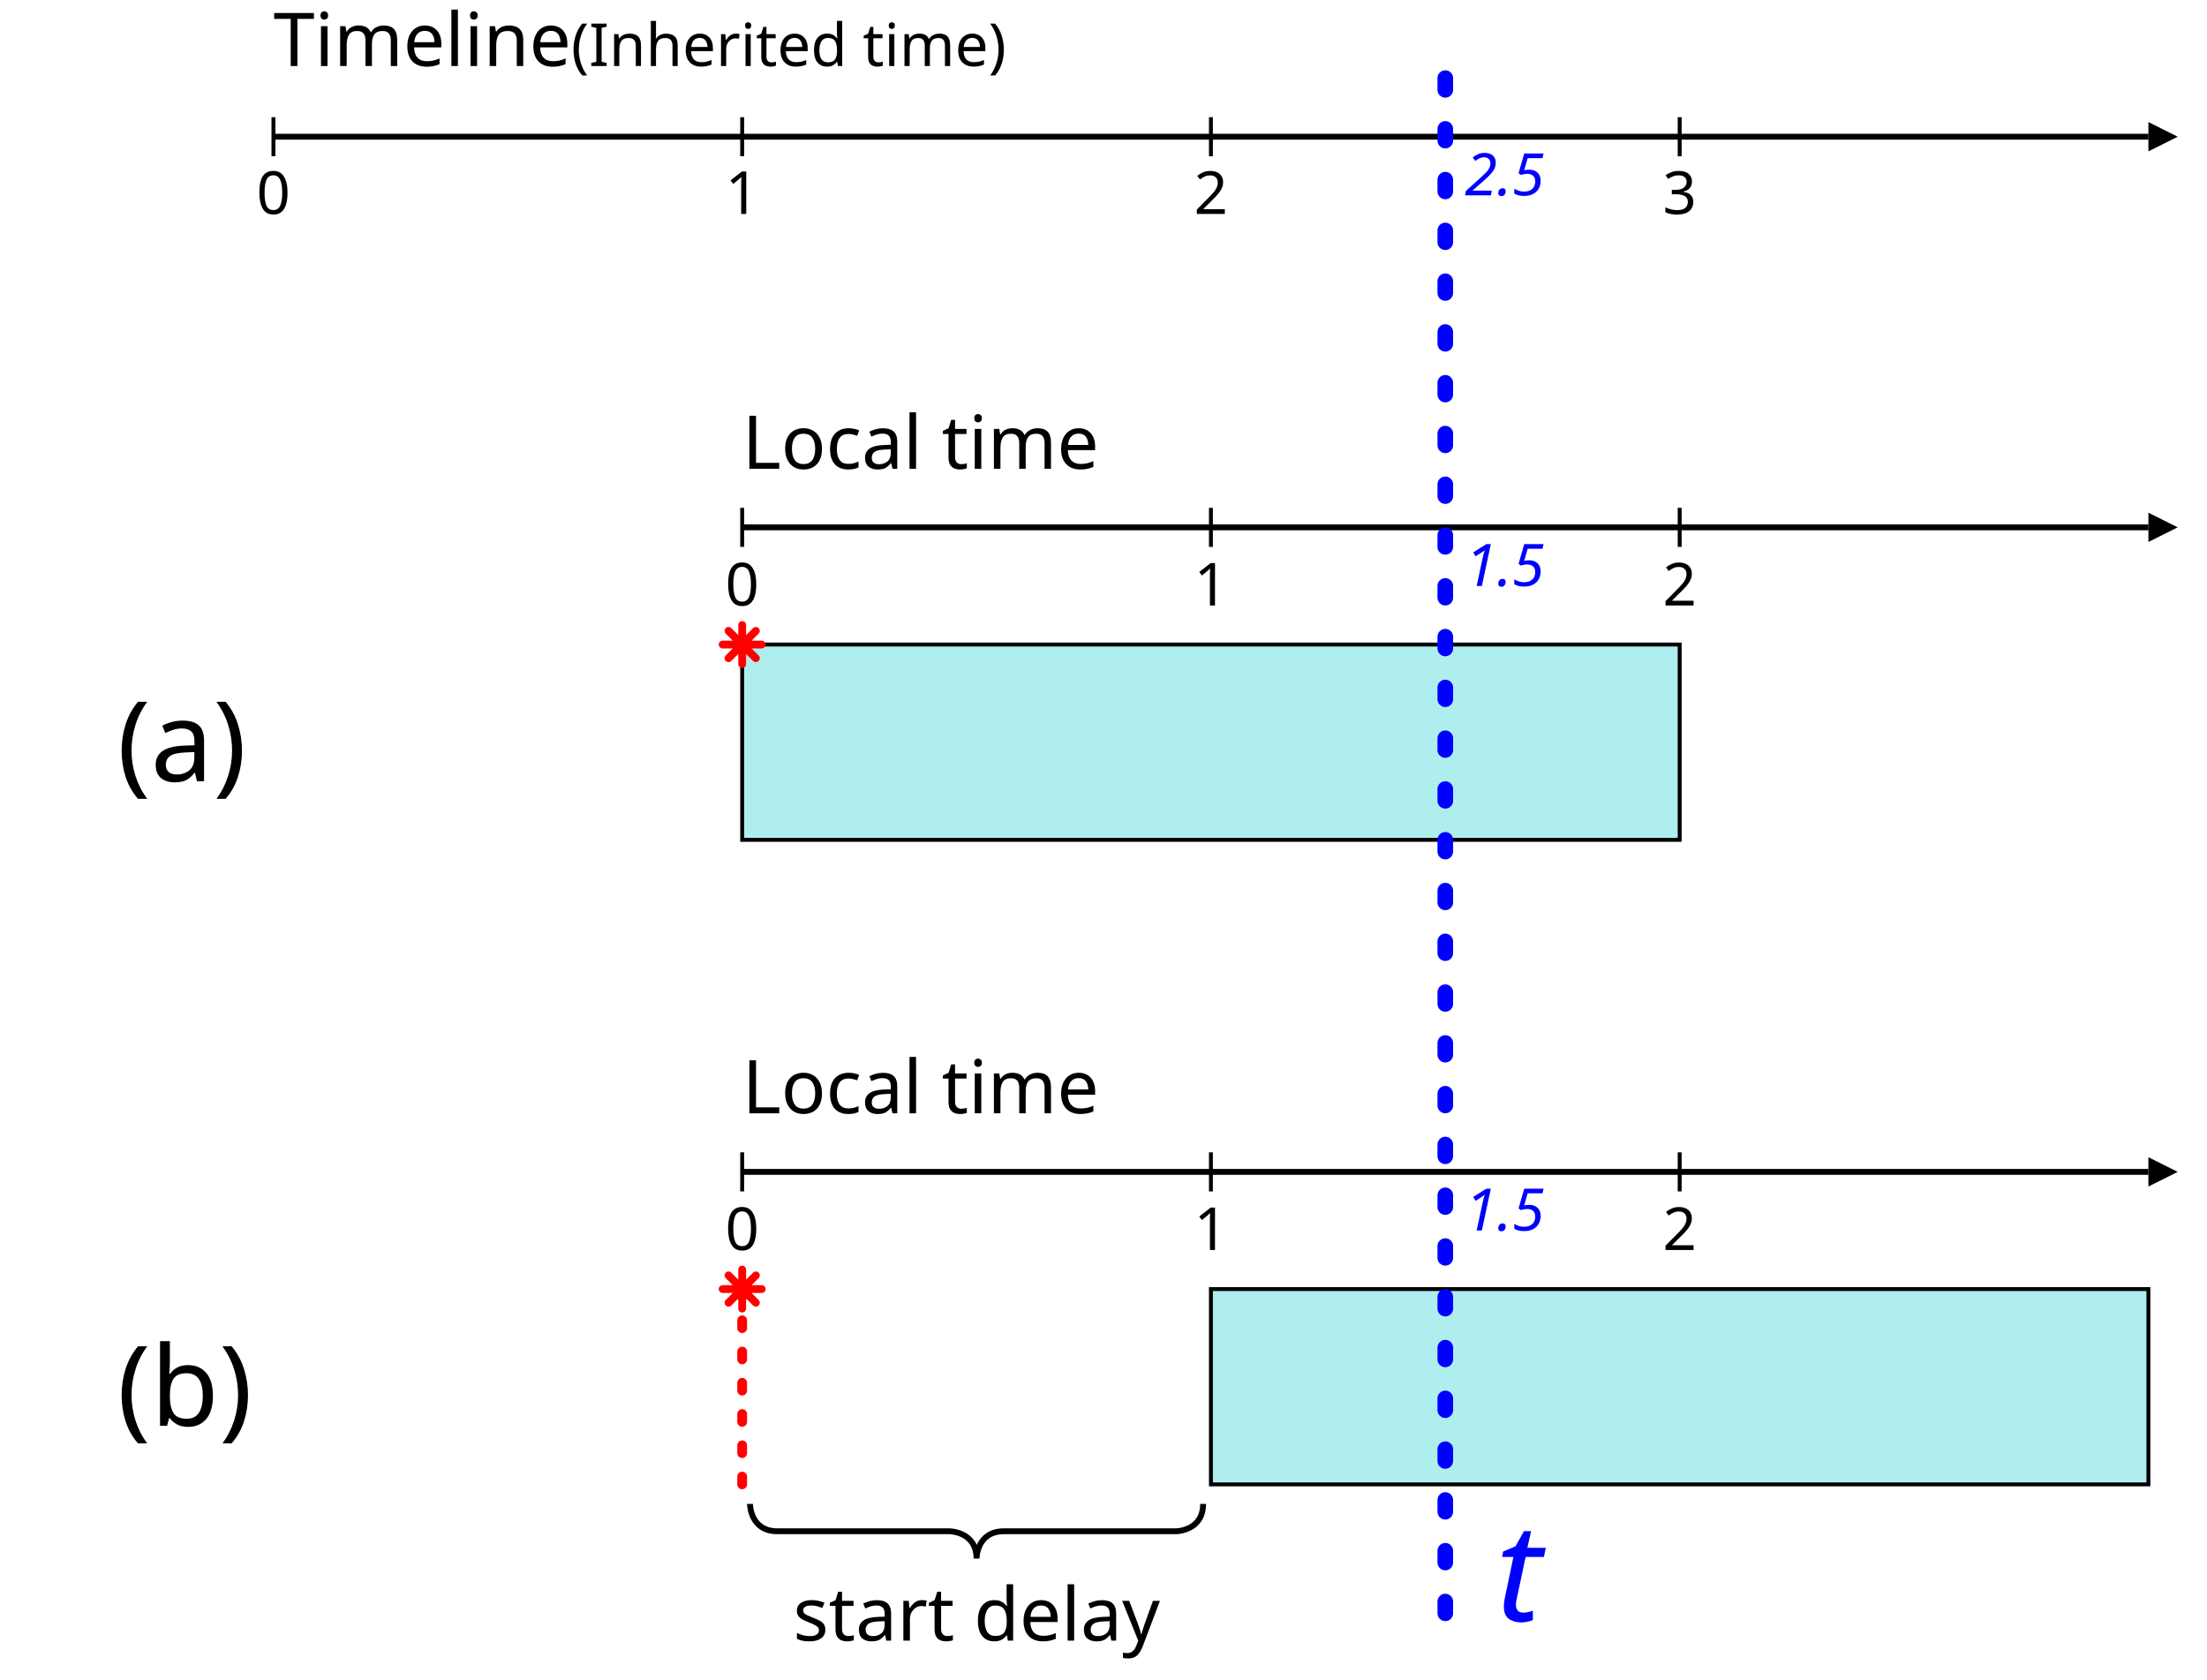
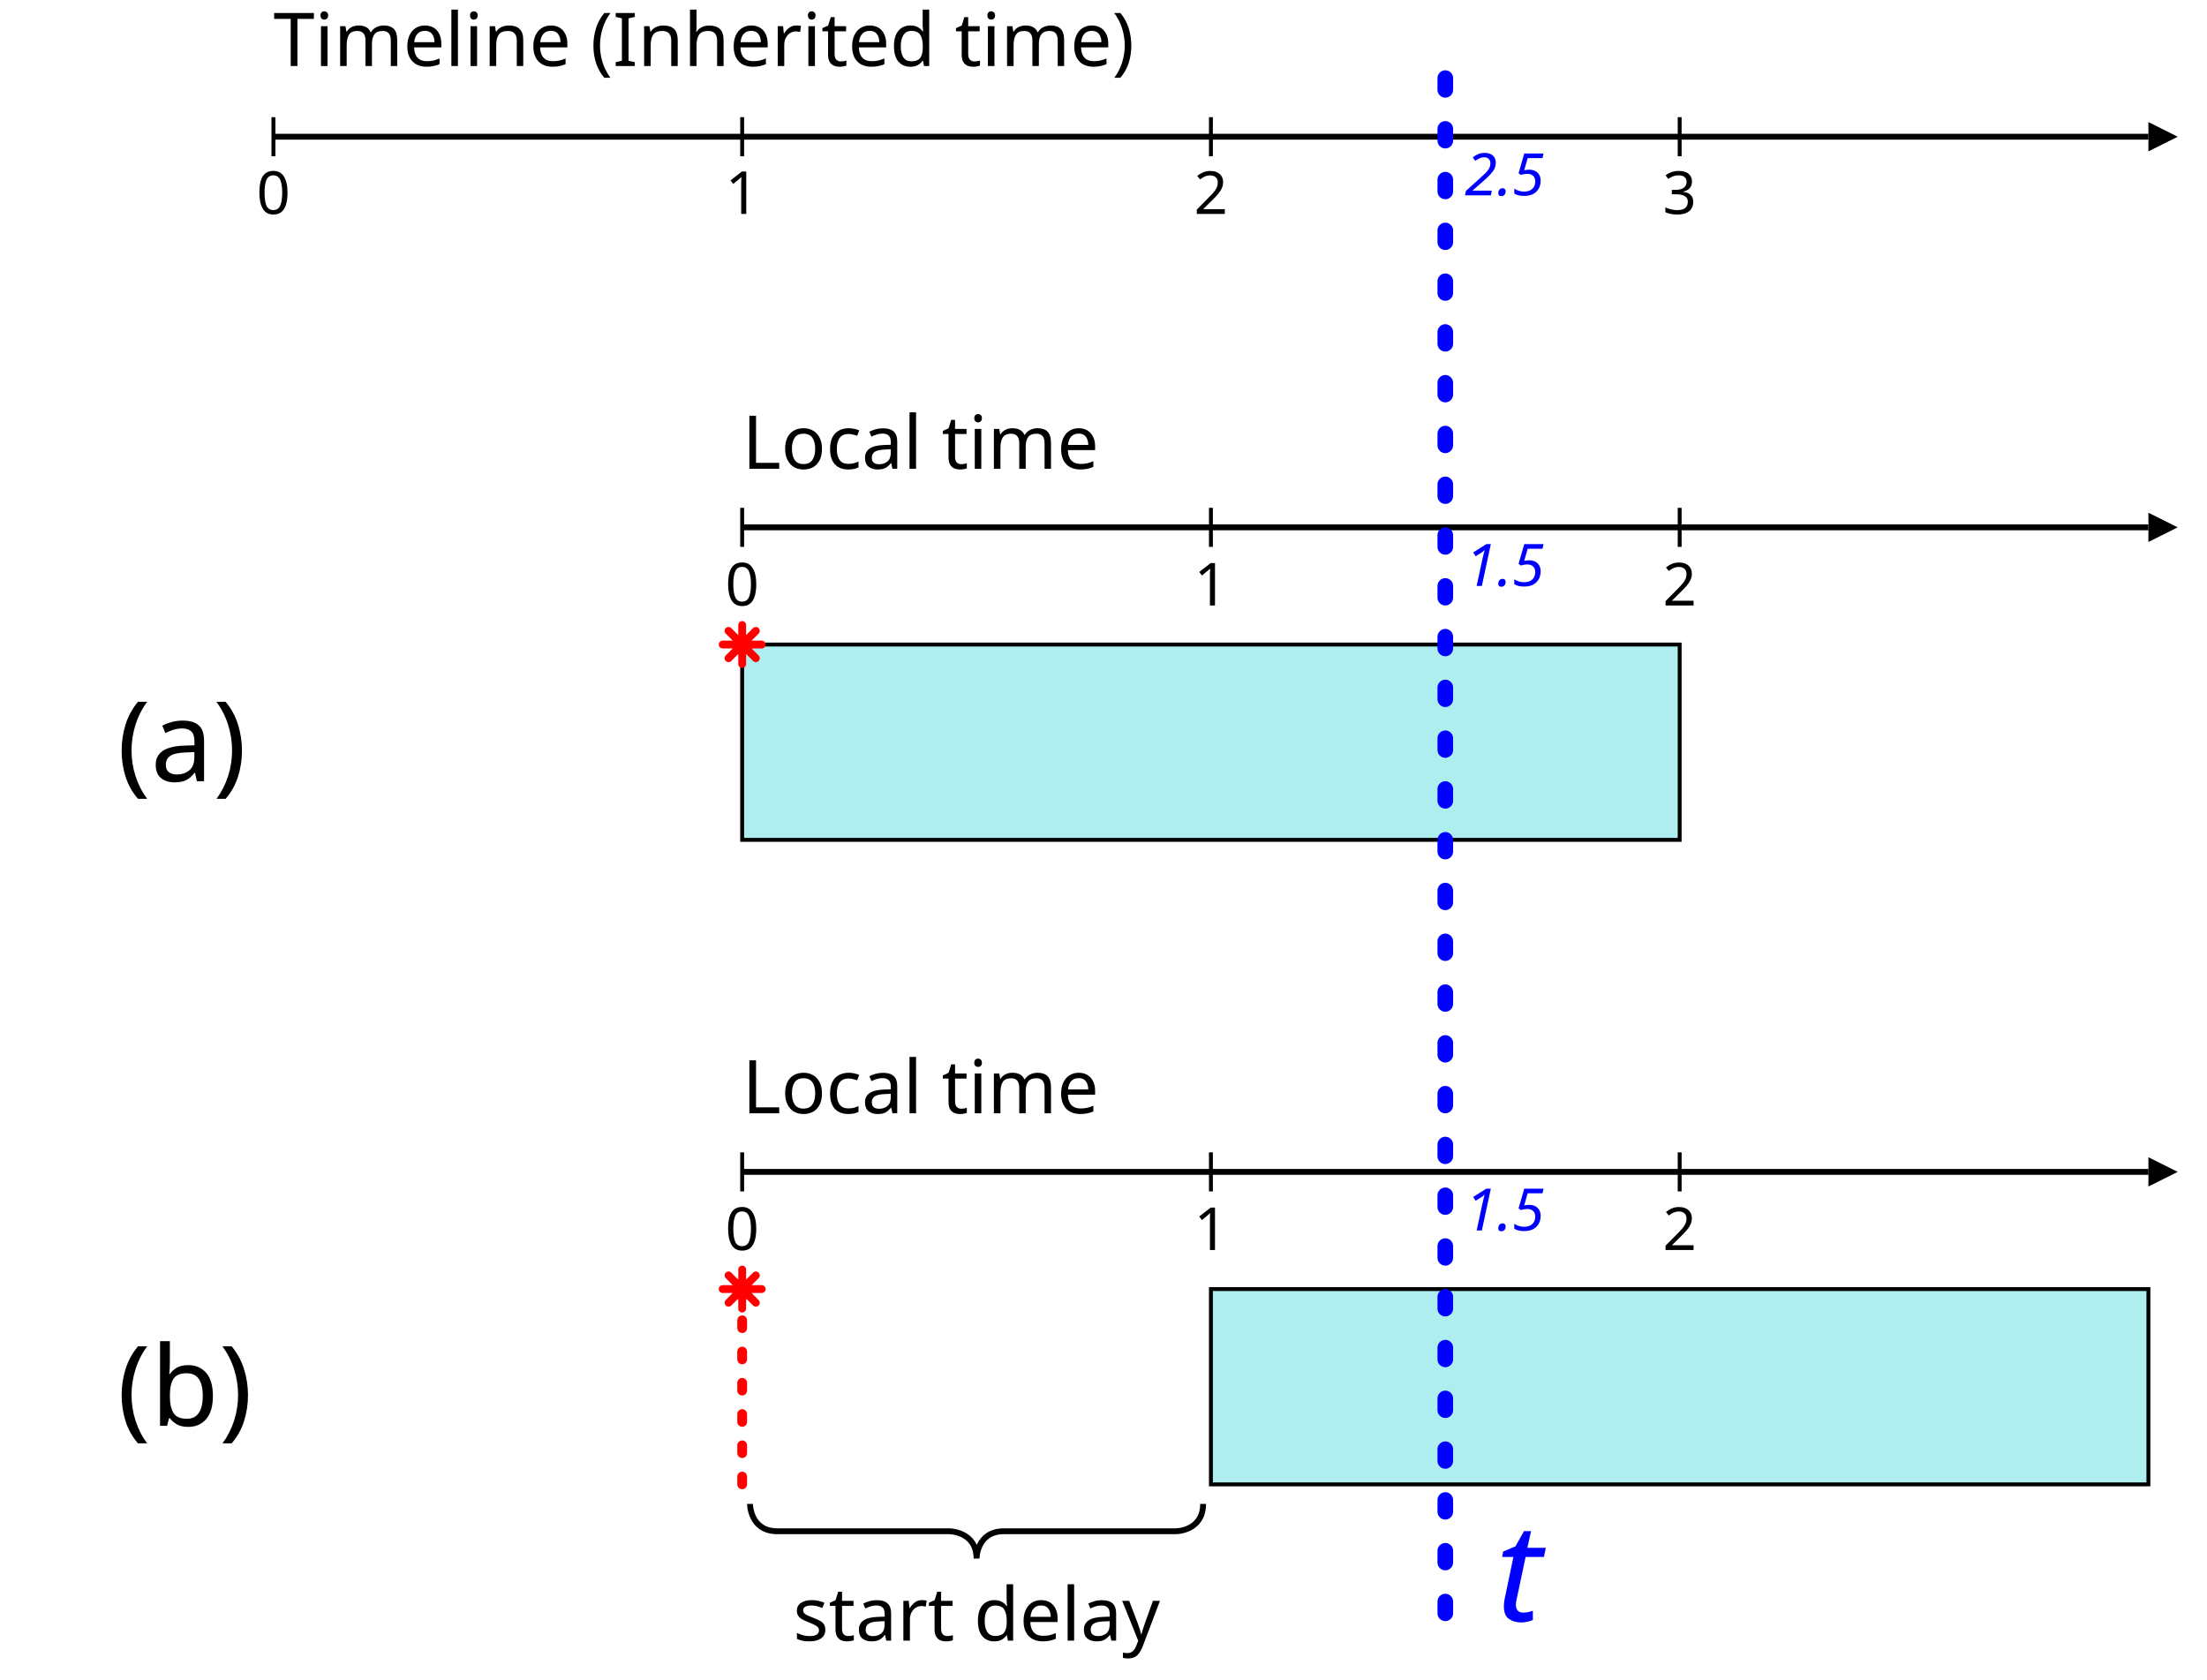
<svg xmlns="http://www.w3.org/2000/svg" xmlns:xlink="http://www.w3.org/1999/xlink" width="100%" height="100%" viewBox="0 0 565 430">
  <defs>
    <style type="text/css">
    svg {
      font-size: 19px;
      font-family: sans-serif;
    }

    /*
     * Line work
     */
    .tick {
      stroke: black;
      stroke-width: 1;
      fill: none;
    }
    .arrowLine {
      stroke: black;
      stroke-width: 1.5;
      marker-end: url(#arrow);
      fill: none;
    }
		.dashLine {
		  stroke: red;
      fill: none;
      stroke-dasharray: 2 6;
      stroke-width: 2.5;
      stroke-linecap: round;
		}
    .bracket {
      stroke: black;
      stroke-width: 1.5;
      fill: none;
    }
    .activeSpan  {
      fill: paleturquoise;
      stroke: black;
    }
    .tLine {
      stroke: blue;
      stroke-width: 4;
      stroke-dasharray: 3 10;
      stroke-linecap: round;
    }
    .tLineLabel {
      fill: blue;
      font-size: 35px;
      font-style: italic;
    }
    .tLineNum {
      fill: blue;
      font-size: 15px;
      font-style: italic;
    }

    /* Text labels */
    .exampleLabel {
      font-size: 1.5em;
    }
    .tickLabel {
      font-size: 0.8em;
      text-anchor: middle;
    }
    .timeLabel {
      text-anchor: middle;
    }
    .regionLabel {
      text-anchor: middle;
    }
    </style>
    <style type="text/css">
      .blackArrowHead {
        fill: black;
        stroke: none;
      }
    </style>
    <marker id="arrow" viewBox="0 -5 10 10" orient="auto" markerWidth="5" markerHeight="5">
      <path d="M0-5l10 5l-10 5z" class="blackArrowHead" />
    </marker>
    <style type="text/css">
      .startTimeStar {
        stroke: red;
        stroke-linecap: round;
        stroke-width: 2;
        fill: none;
      }
    </style>
    <path d="M-3.5-3.5l7 7M3.5-3.5l-7 7M0-5v10M-5 0h10" class="startTimeStar" id="star" />
  </defs>
  <g transform="translate(70 15)">
-     <text y="0.1em">Timeline<tspan style="font-size: 80%"> (Inherited time)</tspan>
-     </text>
+     <text y="0.1em">Timeline (Inherited time)</text>
    <g transform="translate(0 20)">
      <line x2="480" class="arrowLine" />
      <path d="M0-5v10m120-10v10m120-10v10m120-10v10" class="tick" />
      <g class="tickLabel">
        <text x="0" y="1.3em">0</text>
        <text x="120" y="1.3em">1</text>
        <text x="240" y="1.3em">2</text>
        <text x="360" y="1.3em">3</text>
      </g>
    </g>
  </g>
  <g transform="translate(70 165)">
    <text x="-40" y="35" class="exampleLabel">(a)</text>
    <g transform="translate(120)">
      <rect width="240" height="50" class="activeSpan" />
      <path d="M0-30h360" class="arrowLine" />
      <path d="M0-35v10m120-10v10m120-10v10" class="tick" />
      <text y="-45">Local time</text>
      <g transform="translate(0 -10)" class="tickLabel">
        <text x="0">0</text>
        <text x="120">1</text>
        <text x="240">2</text>
      </g>
      <use xlink:href="#star" />
    </g>
  </g>
  <g transform="translate(70 330)">
    <text x="-40" y="35" class="exampleLabel">(b)</text>
    <g transform="translate(120)">
      <rect x="120" width="240" height="50" class="activeSpan" />
      <path d="M0-30h360" class="arrowLine" />
      <path d="M0-35v10m120-10v10m120-10v10" class="tick" />
      <text y="-45">Local time</text>
      <g transform="translate(0 -10)" class="tickLabel">
        <text x="0">0</text>
        <text x="120">1</text>
        <text x="240">2</text>
      </g>
      <line y2="50" class="dashLine" />
      <use xlink:href="#star" />
      <path d="M2 55s0 7 7 7h44s7 0 7 7c0 0 0-7 7-7h44s7 0 7-7" class="bracket" />
      <text x="60" y="90" class="regionLabel">start delay</text>
    </g>
  </g>
  <g transform="translate(370 20)">
    <path d="M0 0v400" class="tLine" />
    <text x="13" y="395" class="tLineLabel">t</text>
    <text x="5" y="30" class="tLineNum">2.5</text>
    <text x="5" y="130" class="tLineNum">1.5</text>
    <text x="5" y="295" class="tLineNum">1.5</text>
  </g>
</svg>
